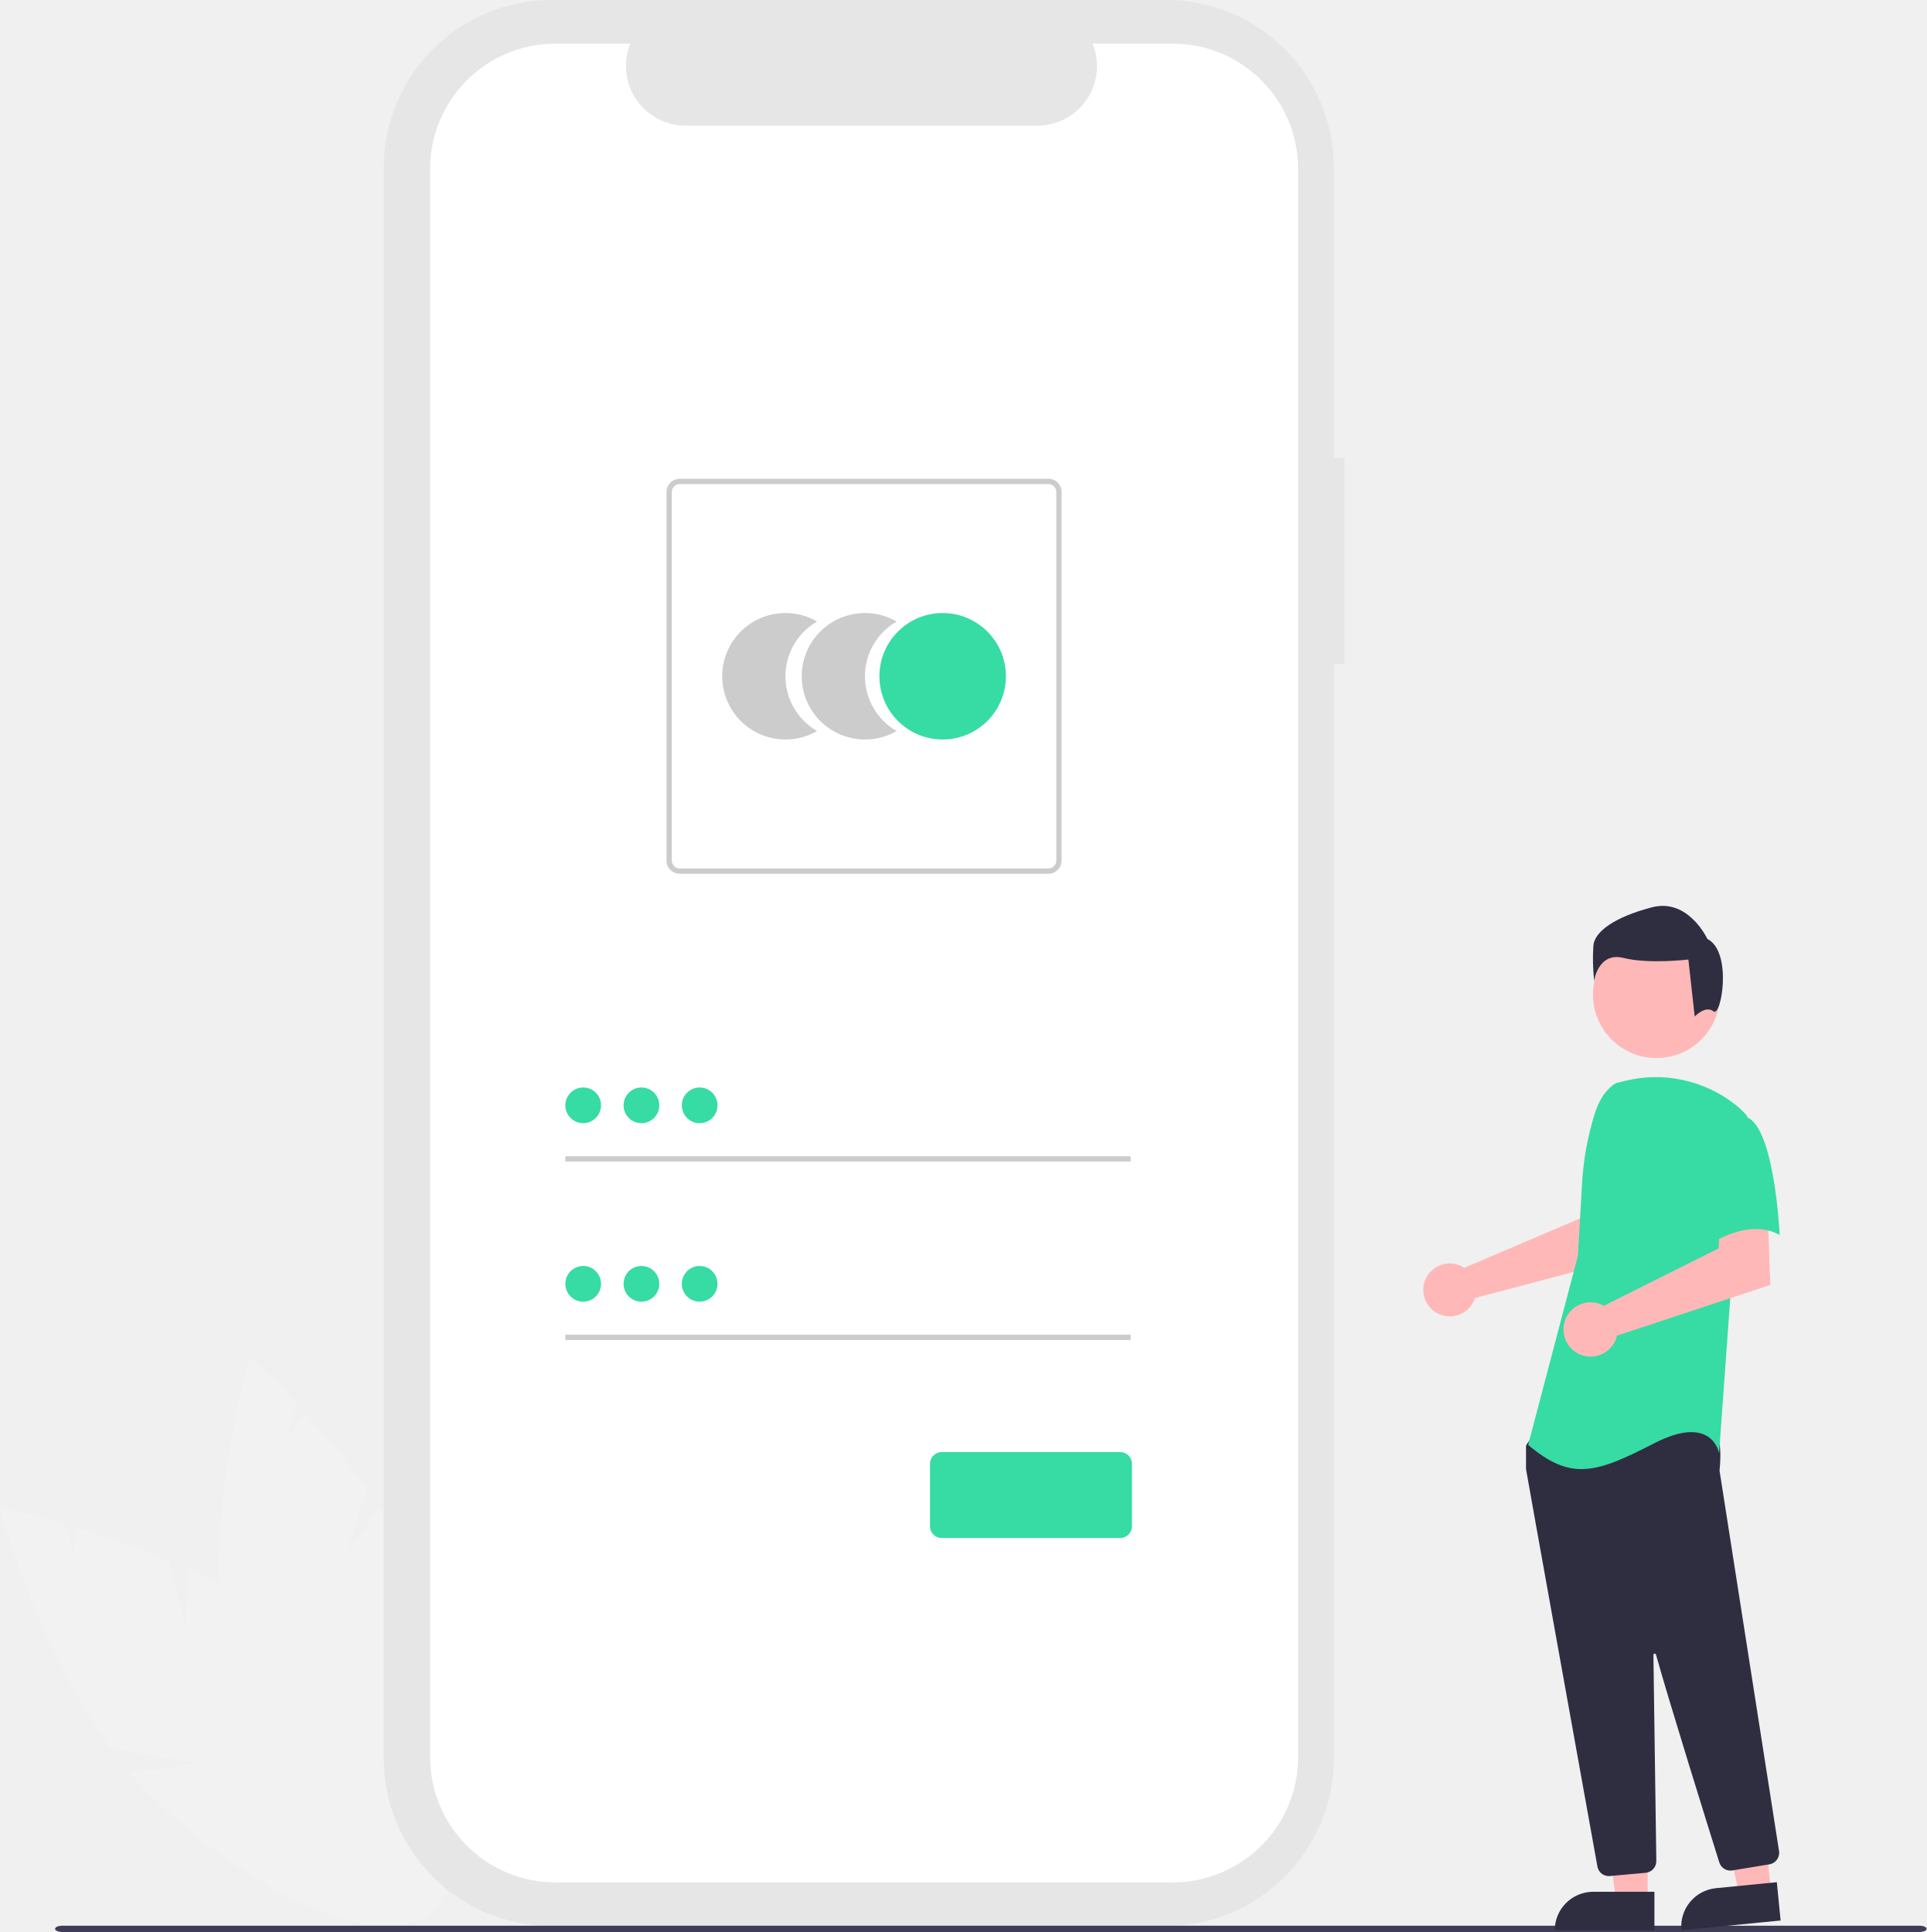
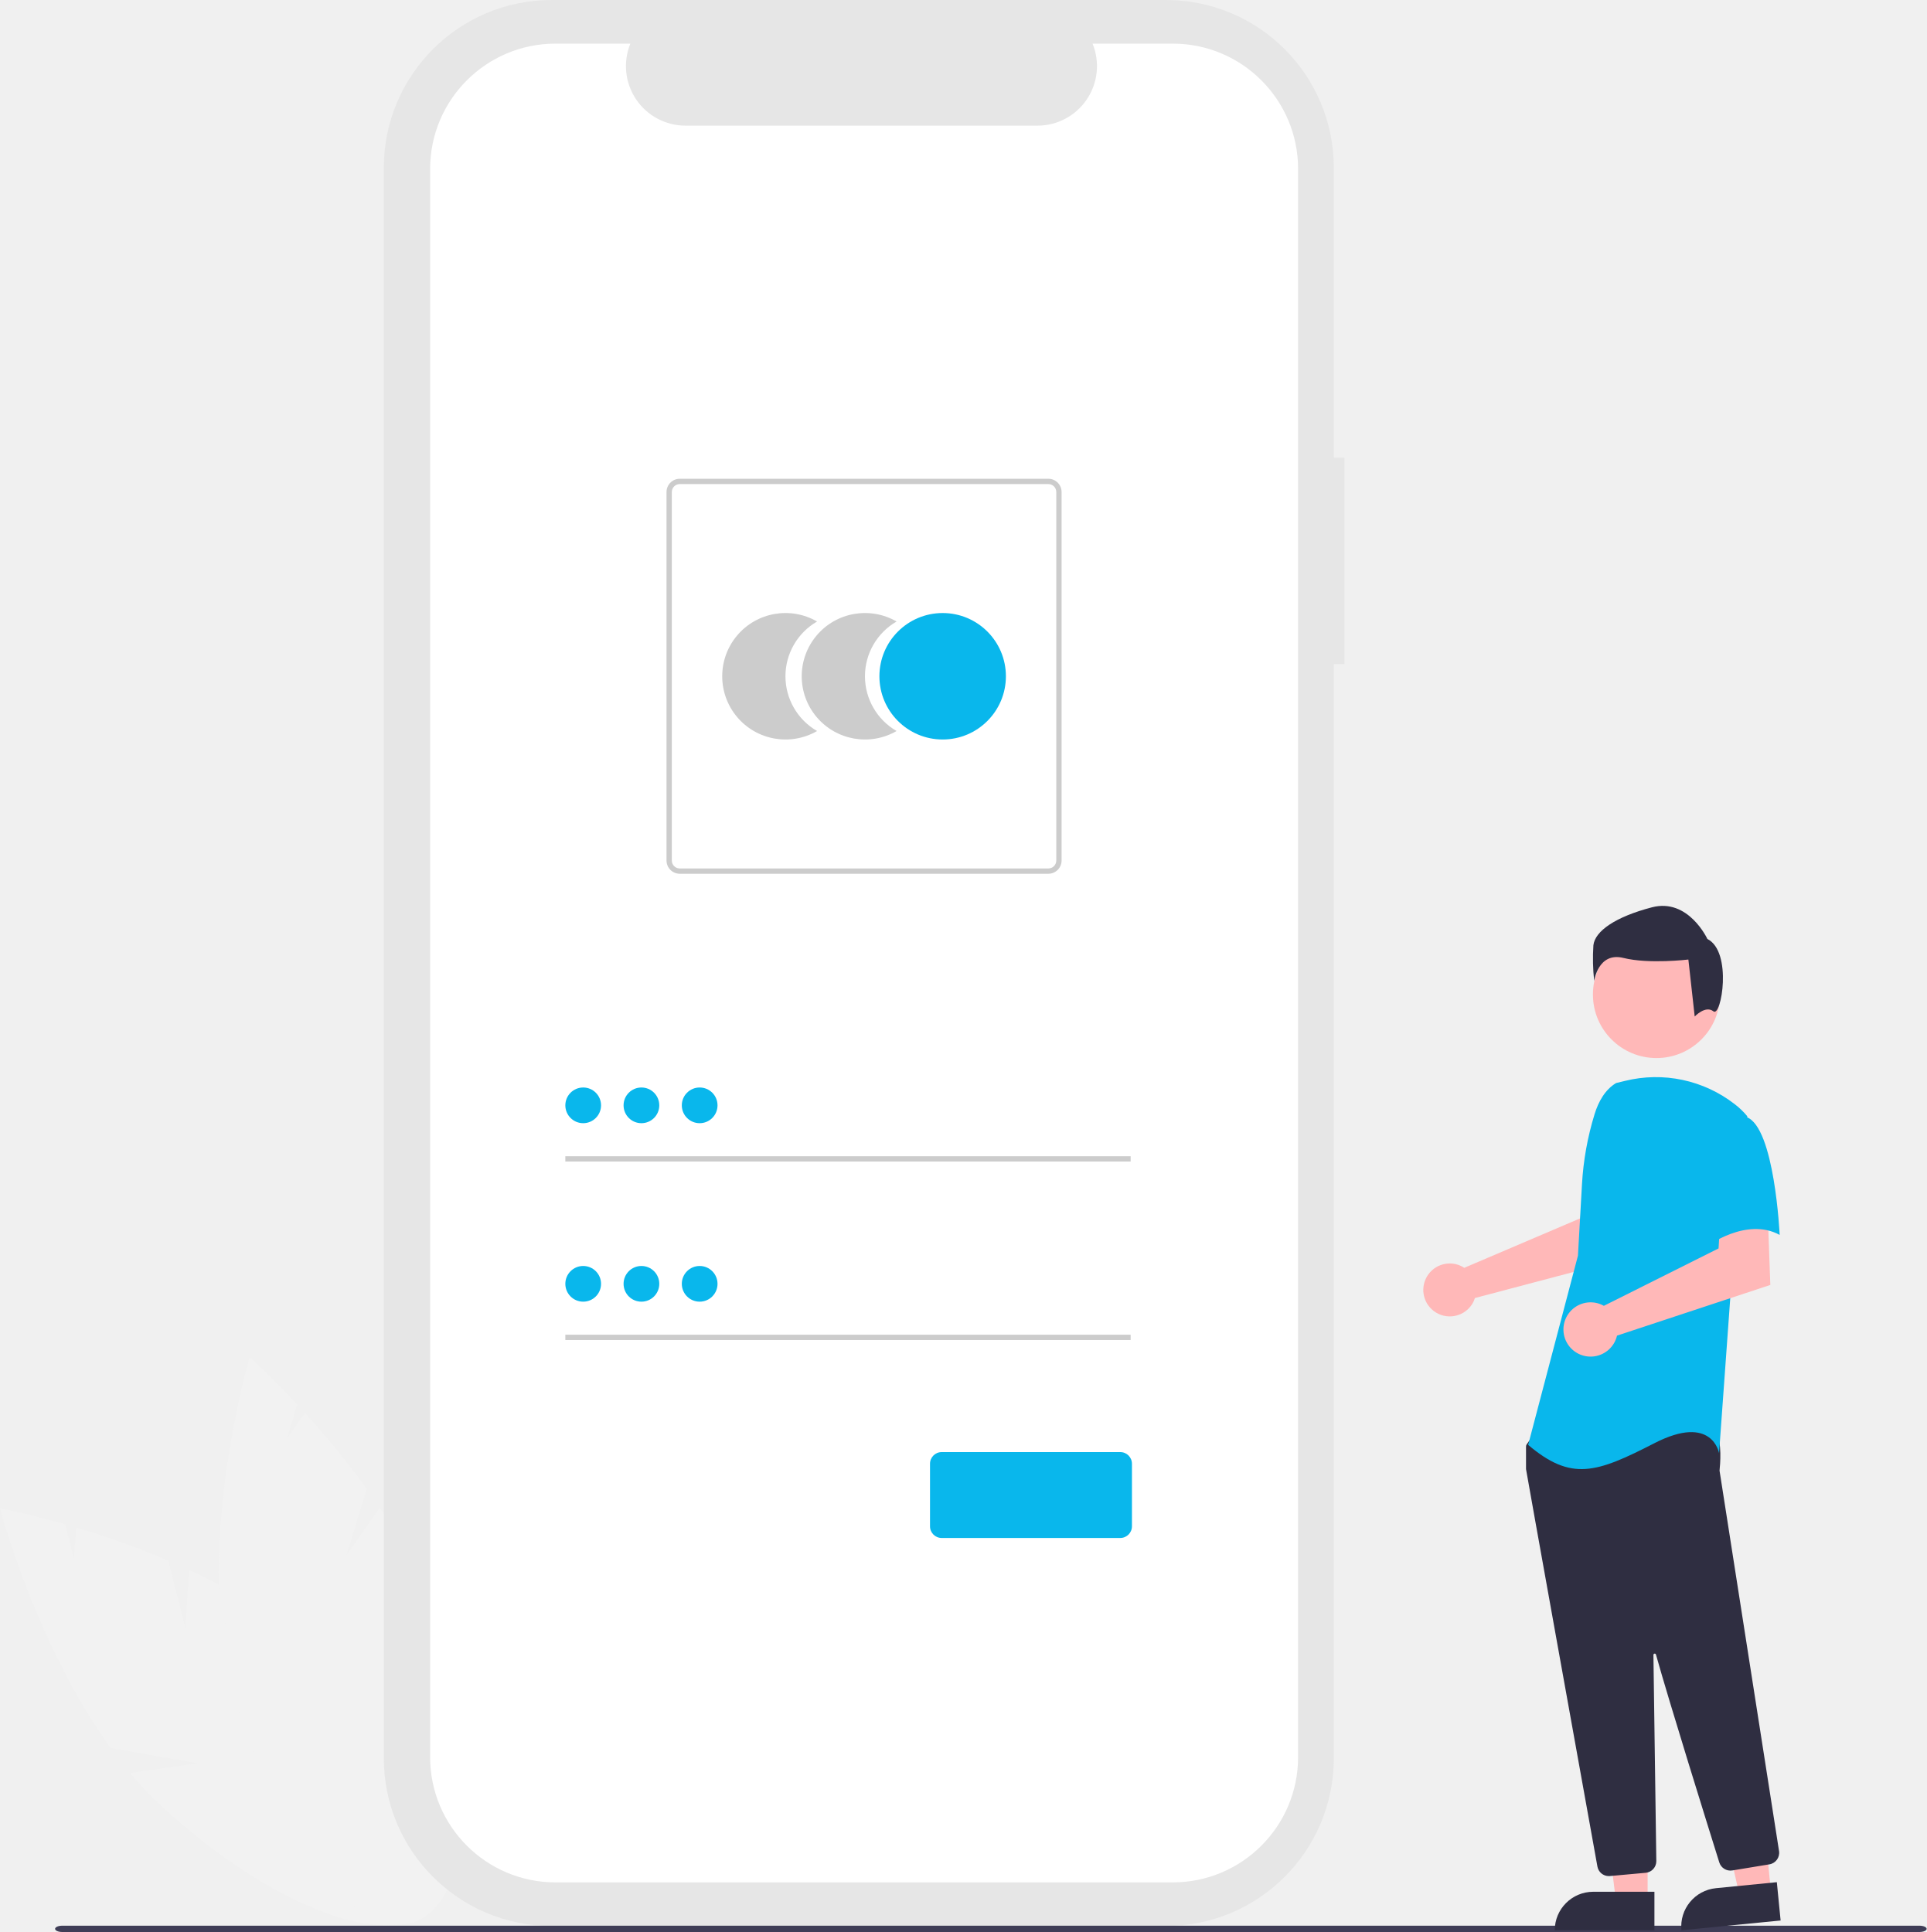
<svg xmlns="http://www.w3.org/2000/svg" id="a87032b8-5b37-4b7e-a4d9-4dbfbe394641" data-name="Layer 1" width="744.848" height="747.077" viewBox="0 0 744.848 747.077">
  <path id="fa3b9e12-7275-481e-bee9-64fd9595a50d" data-name="Path 1" d="M299.205,705.809l-6.56-25.872a335.967,335.967,0,0,0-35.643-12.788l-.828,12.024-3.358-13.247c-15.021-4.294-25.24-6.183-25.24-6.183s13.8,52.489,42.754,92.617l33.734,5.926-26.207,3.779a135.926,135.926,0,0,0,11.719,12.422c42.115,39.092,89.024,57.028,104.773,40.06s-5.625-62.412-47.74-101.5c-13.056-12.119-29.457-21.844-45.875-29.5Z" transform="translate(-227.576 -76.46149)" fill="#f2f2f2" />
  <path id="bde08021-c30f-4979-a9d8-cb90b72b5ca2" data-name="Path 2" d="M361.591,677.706l7.758-25.538a335.94,335.94,0,0,0-23.9-29.371l-6.924,9.865,3.972-13.076c-10.641-11.436-18.412-18.335-18.412-18.335s-15.315,52.067-11.275,101.384l25.815,22.51-24.392-10.312a135.919,135.919,0,0,0,3.614,16.694c15.846,55.234,46.731,94.835,68.983,88.451s27.446-56.335,11.6-111.569c-4.912-17.123-13.926-33.926-24.023-48.965Z" transform="translate(-227.576 -76.46149)" fill="#f2f2f2" />
  <path id="b3ac2088-de9b-4f7f-bc99-0ed9705c1a9d" data-name="Path 22" d="M747.327,253.445h-4.092v-112.1a64.883,64.883,0,0,0-64.883-64.883H440.845a64.883,64.883,0,0,0-64.883,64.883v615a64.883,64.883,0,0,0,64.883,64.883H678.352a64.883,64.883,0,0,0,64.882-64.883v-423.105h4.092Z" transform="translate(-227.576 -76.46149)" fill="#e6e6e6" />
  <path id="b2715b96-3117-487c-acc0-20904544b5b7" data-name="Path 23" d="M680.97,93.335h-31a23.02,23.02,0,0,1-21.316,31.714H492.589a23.02,23.02,0,0,1-21.314-31.714H442.319a48.454,48.454,0,0,0-48.454,48.454v614.107a48.454,48.454,0,0,0,48.454,48.454H680.97a48.454,48.454,0,0,0,48.454-48.454h0V141.788a48.454,48.454,0,0,0-48.454-48.453Z" transform="translate(-227.576 -76.46149)" fill="#fff" />
  <path id="b06d66ec-6c84-45dd-8c27-1263a6253192" data-name="Path 6" d="M531.234,337.965a24.437,24.437,0,0,1,12.23-21.174,24.45,24.45,0,1,0,0,42.345A24.434,24.434,0,0,1,531.234,337.965Z" transform="translate(-227.576 -76.46149)" fill="#ccc" />
  <path id="e73810fe-4cf4-40cc-8c7c-ca544ce30bd4" data-name="Path 7" d="M561.971,337.965a24.436,24.436,0,0,1,12.23-21.174,24.45,24.45,0,1,0,0,42.345A24.434,24.434,0,0,1,561.971,337.965Z" transform="translate(-227.576 -76.46149)" fill="#ccc" />
-   <circle id="a4813fcf-056e-4514-bb8b-e6506f49341f" data-name="Ellipse 1" cx="364.434" cy="261.502" r="24.45" fill="#36dca3" />
+   <circle id="a4813fcf-056e-4514-bb8b-e6506f49341f" data-name="Ellipse 1" cx="364.434" cy="261.502" r="24.45" fill="#09b7ec" />
  <path id="bbe451c3-febc-41ba-8083-4c8307a2e73e" data-name="Path 8" d="M632.872,414.33h-142.5a5.123,5.123,0,0,1-5.117-5.117v-142.5a5.123,5.123,0,0,1,5.117-5.117h142.5a5.123,5.123,0,0,1,5.117,5.117v142.5A5.123,5.123,0,0,1,632.872,414.33Zm-142.5-150.686a3.073,3.073,0,0,0-3.07,3.07v142.5a3.073,3.073,0,0,0,3.07,3.07h142.5a3.073,3.073,0,0,0,3.07-3.07v-142.5a3.073,3.073,0,0,0-3.07-3.07Z" transform="translate(-227.576 -76.46149)" fill="#ccc" />
  <rect id="bb28937d-932f-4fdf-befe-f406e51091fe" data-name="Rectangle 1" x="218.562" y="447.102" width="218.552" height="2.047" fill="#ccc" />
-   <circle id="fcef55fc-4968-45b2-93bb-1a1080c85fc7" data-name="Ellipse 2" cx="225.464" cy="427.42" r="6.902" fill="#36dca3" />
+   <circle id="fcef55fc-4968-45b2-93bb-1a1080c85fc7" data-name="Ellipse 2" cx="225.464" cy="427.42" r="6.902" fill="#09b7ec" />
  <rect id="ff33d889-4c74-4b91-85ef-b4882cc8fe76" data-name="Rectangle 2" x="218.562" y="516.118" width="218.552" height="2.047" fill="#ccc" />
-   <circle id="e8fa0310-b872-4adf-aedd-0c6eda09f3b8" data-name="Ellipse 3" cx="225.464" cy="496.437" r="6.902" fill="#36dca3" />
-   <path d="M660.69,671.172H591.622a4.505,4.505,0,0,1-4.5-4.5v-24.208a4.505,4.505,0,0,1,4.5-4.5h69.068a4.505,4.505,0,0,1,4.5,4.5v24.208A4.505,4.505,0,0,1,660.69,671.172Z" transform="translate(-227.576 -76.46149)" fill="#36dca3" />
-   <circle id="e12ee00d-aa4a-4413-a013-11d20b7f97f7" data-name="Ellipse 7" cx="247.978" cy="427.42" r="6.902" fill="#36dca3" />
-   <circle id="f58f497e-6949-45c8-be5f-eee2aa0f6586" data-name="Ellipse 8" cx="270.492" cy="427.42" r="6.902" fill="#36dca3" />
-   <circle id="b4d4939a-c6e6-4f4d-ba6c-e8b05485017d" data-name="Ellipse 9" cx="247.978" cy="496.437" r="6.902" fill="#36dca3" />
-   <circle id="aff120b1-519b-4e96-ac87-836aa55663de" data-name="Ellipse 10" cx="270.492" cy="496.437" r="6.902" fill="#36dca3" />
+   <circle id="e8fa0310-b872-4adf-aedd-0c6eda09f3b8" data-name="Ellipse 3" cx="225.464" cy="496.437" r="6.902" fill="#09b7ec" />
+   <path d="M660.69,671.172H591.622a4.505,4.505,0,0,1-4.5-4.5v-24.208a4.505,4.505,0,0,1,4.5-4.5h69.068a4.505,4.505,0,0,1,4.5,4.5v24.208A4.505,4.505,0,0,1,660.69,671.172Z" transform="translate(-227.576 -76.46149)" fill="#09b7ec" />
+   <circle id="e12ee00d-aa4a-4413-a013-11d20b7f97f7" data-name="Ellipse 7" cx="247.978" cy="427.42" r="6.902" fill="#09b7ec" />
+   <circle id="f58f497e-6949-45c8-be5f-eee2aa0f6586" data-name="Ellipse 8" cx="270.492" cy="427.42" r="6.902" fill="#09b7ec" />
+   <circle id="b4d4939a-c6e6-4f4d-ba6c-e8b05485017d" data-name="Ellipse 9" cx="247.978" cy="496.437" r="6.902" fill="#09b7ec" />
+   <circle id="aff120b1-519b-4e96-ac87-836aa55663de" data-name="Ellipse 10" cx="270.492" cy="496.437" r="6.902" fill="#09b7ec" />
  <path id="f1094013-1297-477a-ac57-08eac07c4bd5" data-name="Path 88" d="M969.642,823.539H251.656c-1.537,0-2.782-.546-2.782-1.218s1.245-1.219,2.782-1.219H969.642c1.536,0,2.782.546,2.782,1.219S971.178,823.539,969.642,823.539Z" transform="translate(-227.576 -76.46149)" fill="#3f3d56" />
  <path d="M792.253,565.923a10.094,10.094,0,0,1,1.411.787l44.852-19.143,1.601-11.815,17.922-.11-1.059,27.098-59.2,15.656a10.608,10.608,0,0,1-.447,1.208,10.235,10.235,0,1,1-5.079-13.682Z" transform="translate(-227.576 -76.46149)" fill="#ffb8b8" />
  <polygon points="636.98 735.021 624.72 735.021 618.888 687.733 636.982 687.734 636.98 735.021" fill="#ffb8b8" />
  <path d="M615.963,731.518h23.644a0,0,0,0,1,0,0v14.887a0,0,0,0,1,0,0H601.076a0,0,0,0,1,0,0v0A14.887,14.887,0,0,1,615.963,731.518Z" fill="#2f2e41" />
  <polygon points="684.66 731.557 672.459 732.759 662.018 686.271 680.025 684.497 684.66 731.557" fill="#ffb8b8" />
  <path d="M891.686,806.128h23.644a0,0,0,0,1,0,0v14.887a0,0,0,0,1,0,0H876.799a0,0,0,0,1,0,0v0A14.887,14.887,0,0,1,891.686,806.128Z" transform="translate(-303.0087 15.2906) rotate(-5.62529)" fill="#2f2e41" />
  <circle cx="640.393" cy="384.574" r="24.561" fill="#ffb8b8" />
  <path d="M849.556,801.919a4.471,4.471,0,0,1-4.415-3.697c-6.346-35.226-27.088-150.405-27.584-153.596a1.427,1.427,0,0,1-.016-.222v-8.588a1.489,1.489,0,0,1,.279-.872l2.74-3.838a1.478,1.478,0,0,1,1.144-.625c15.622-.732,66.784-2.879,69.256.209h0c2.482,3.104,1.605,12.507,1.404,14.36l.01.193,22.985,146.995a4.512,4.512,0,0,1-3.715,5.135l-14.356,2.365a4.521,4.521,0,0,1-5.025-3.093c-4.44-14.188-19.329-61.918-24.489-80.387a.499.499,0,0,0-.98.139c.258,17.605.881,62.523,1.096,78.037l.023,1.671a4.518,4.518,0,0,1-4.093,4.536l-13.844,1.258C849.836,801.914,849.695,801.919,849.556,801.919Z" transform="translate(-227.576 -76.46149)" fill="#2f2e41" />
-   <path id="ae7af94f-88d7-4204-9f07-e3651de85c05" data-name="Path 99" d="M852.381,495.254c-4.286,2.548-6.851,7.23-8.323,11.995a113.681,113.681,0,0,0-4.884,27.159l-1.556,27.6-19.255,73.17c16.689,14.121,26.315,10.912,48.78-.639s25.032,3.851,25.032,3.851l4.492-62.258,6.418-68.032a30.164,30.164,0,0,0-4.861-4.674,49.658,49.658,0,0,0-42.442-8.995Z" transform="translate(-227.576 -76.46149)" fill="#36dca3" />
+   <path id="ae7af94f-88d7-4204-9f07-e3651de85c05" data-name="Path 99" d="M852.381,495.254c-4.286,2.548-6.851,7.23-8.323,11.995a113.681,113.681,0,0,0-4.884,27.159l-1.556,27.6-19.255,73.17c16.689,14.121,26.315,10.912,48.78-.639s25.032,3.851,25.032,3.851l4.492-62.258,6.418-68.032a30.164,30.164,0,0,0-4.861-4.674,49.658,49.658,0,0,0-42.442-8.995Z" transform="translate(-227.576 -76.46149)" fill="#09b7ec" />
  <path d="M846.127,580.7a10.526,10.526,0,0,1,1.501.704l44.348-22.197.736-12.026,18.294-1.261.98,27.413L852.72,592.932a10.496,10.496,0,1,1-6.593-12.232Z" transform="translate(-227.576 -76.46149)" fill="#ffb8b8" />
-   <path id="a6768b0e-63d0-4b31-8462-9b2e0b00f0fd" data-name="Path 101" d="M902.766,508.412c10.912,3.851,12.834,45.574,12.834,45.574-12.837-7.06-28.241,4.493-28.241,4.493s-3.209-10.912-7.06-25.032a24.53,24.53,0,0,1,5.134-23.106S891.854,504.558,902.766,508.412Z" transform="translate(-227.576 -76.46149)" fill="#36dca3" />
+   <path id="a6768b0e-63d0-4b31-8462-9b2e0b00f0fd" data-name="Path 101" d="M902.766,508.412c10.912,3.851,12.834,45.574,12.834,45.574-12.837-7.06-28.241,4.493-28.241,4.493s-3.209-10.912-7.06-25.032a24.53,24.53,0,0,1,5.134-23.106S891.854,504.558,902.766,508.412Z" transform="translate(-227.576 -76.46149)" fill="#09b7ec" />
  <path id="bfd7963f-0cf8-4885-9d3a-2c00bccda2e3" data-name="Path 102" d="M889.991,467.531c-3.06-2.448-7.235,2.002-7.235,2.002l-2.448-22.033s-15.301,1.833-25.093-.612-11.323,8.875-11.323,8.875a78.58,78.58,0,0,1-.306-13.771c.612-5.508,8.568-11.017,22.645-14.689S887.652,439.543,887.652,439.543C897.445,444.439,893.051,469.979,889.991,467.531Z" transform="translate(-227.576 -76.46149)" fill="#2f2e41" />
</svg>
